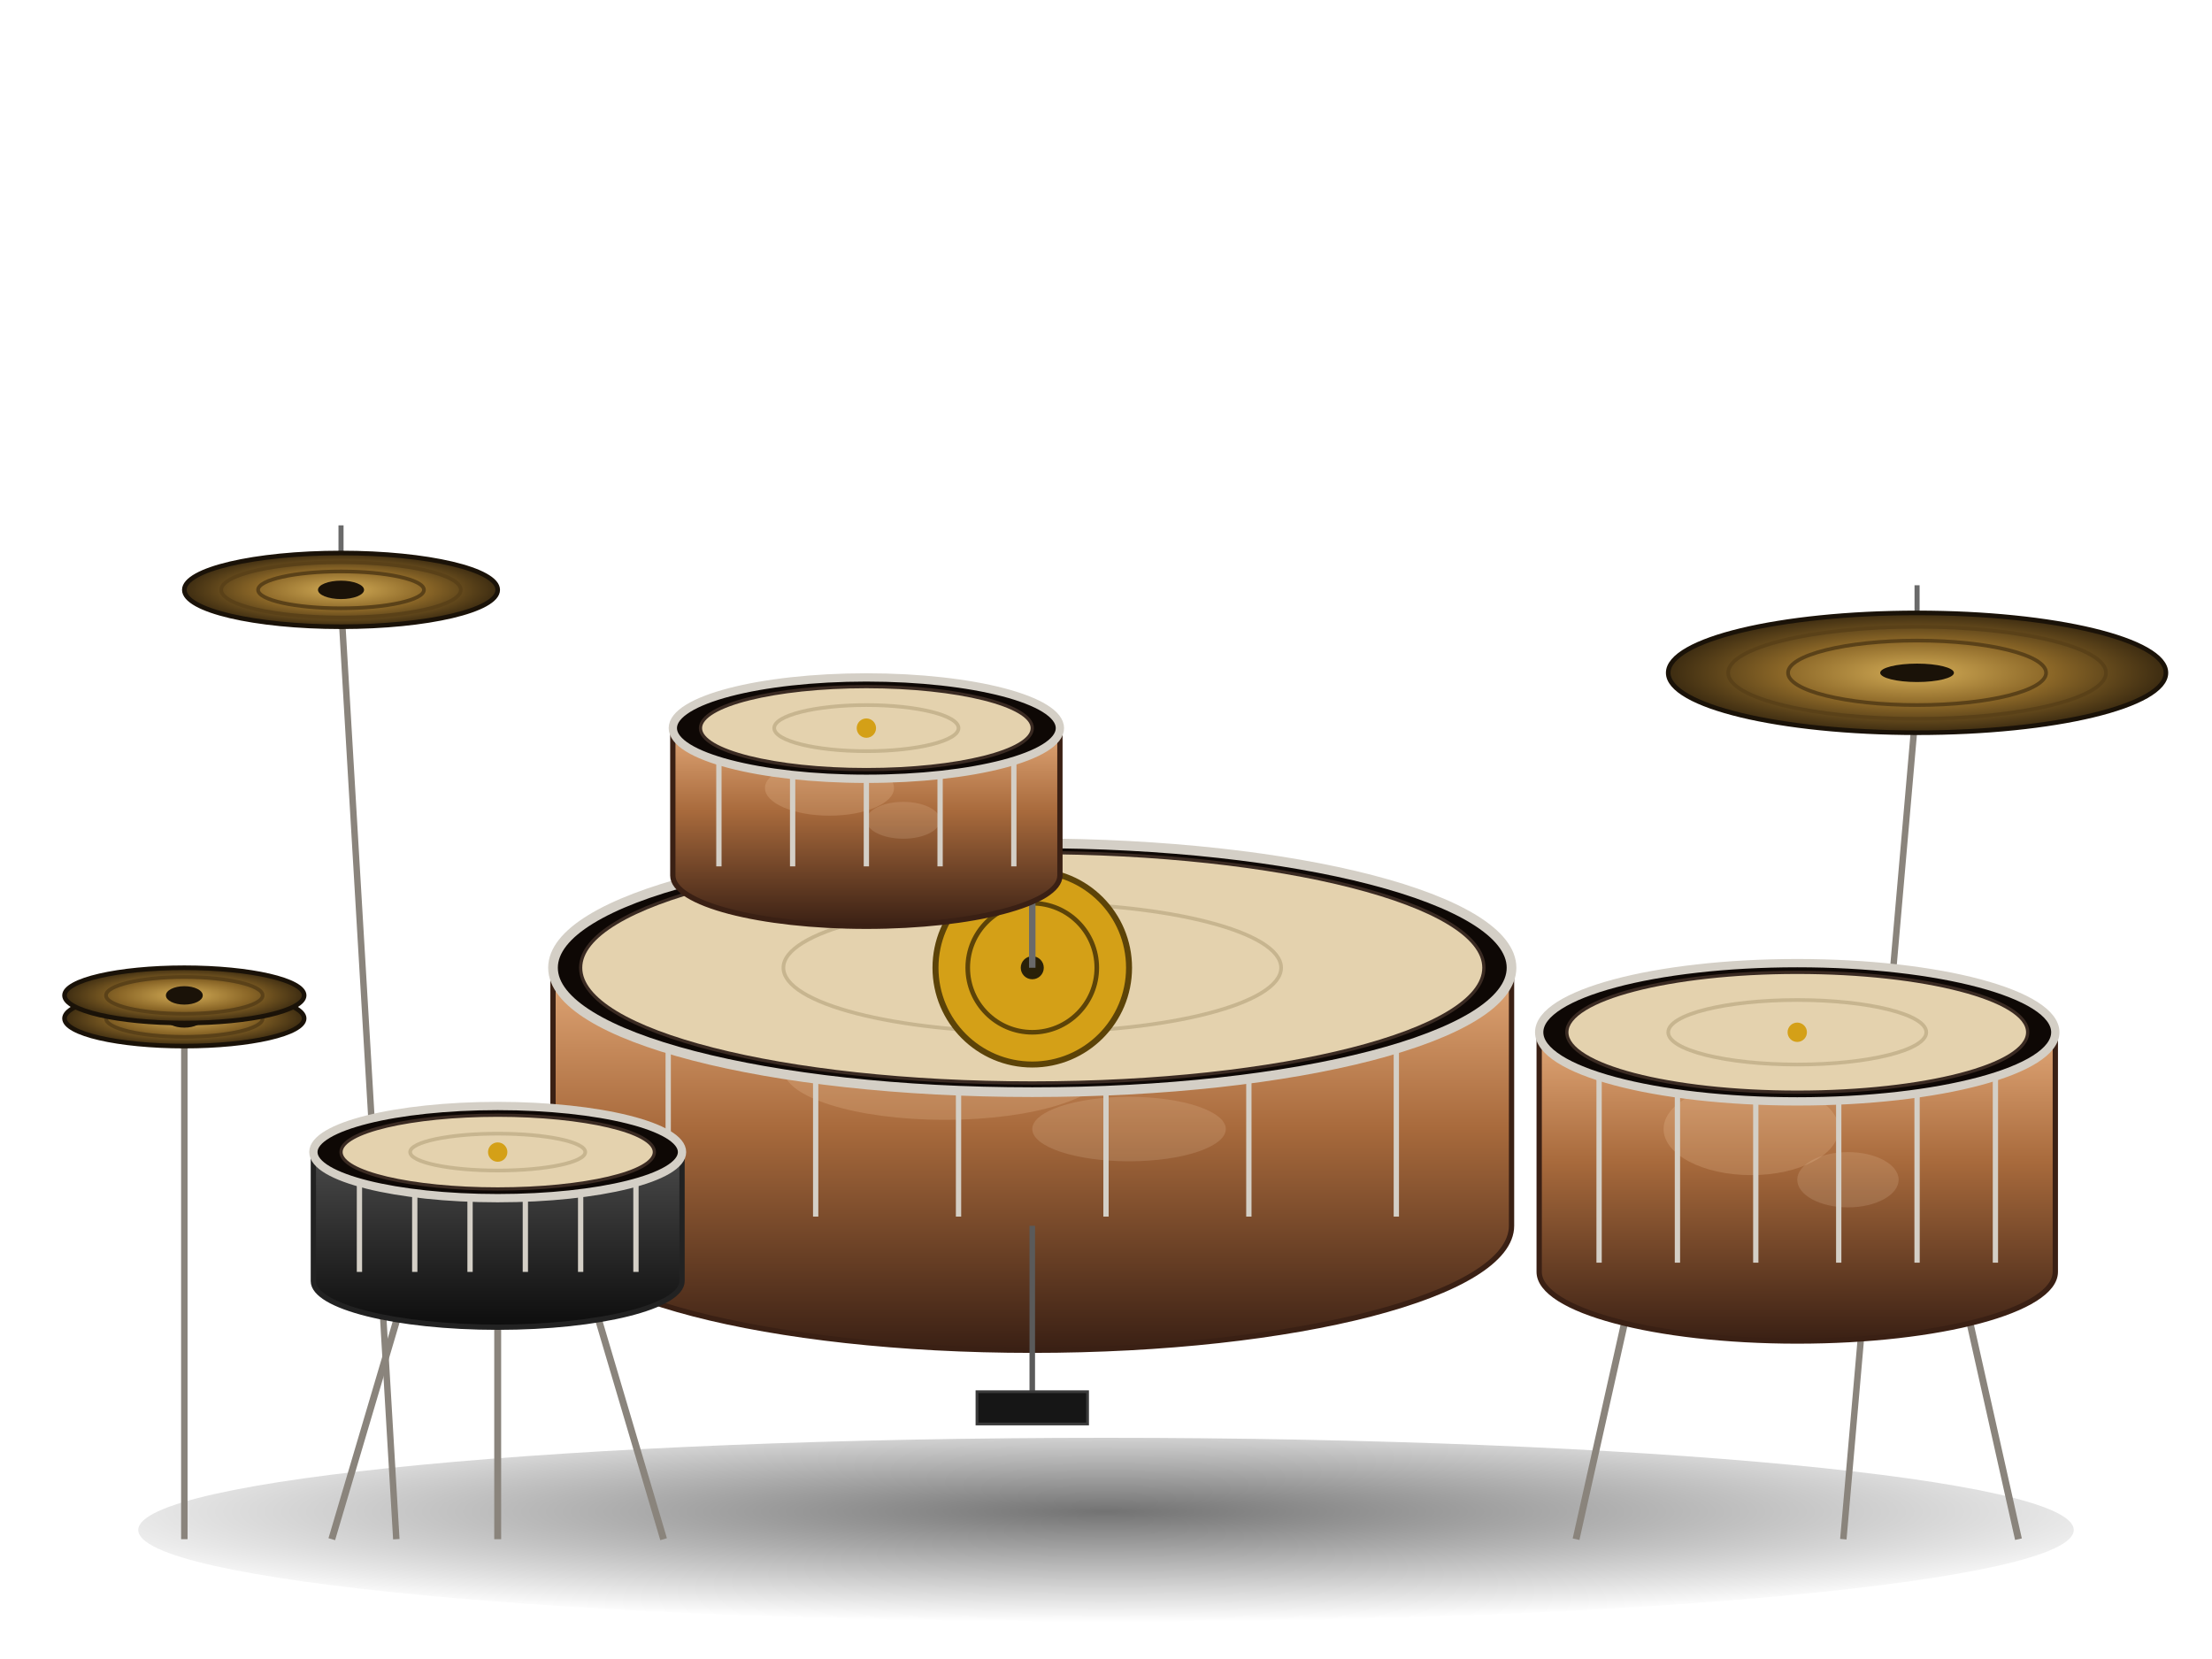
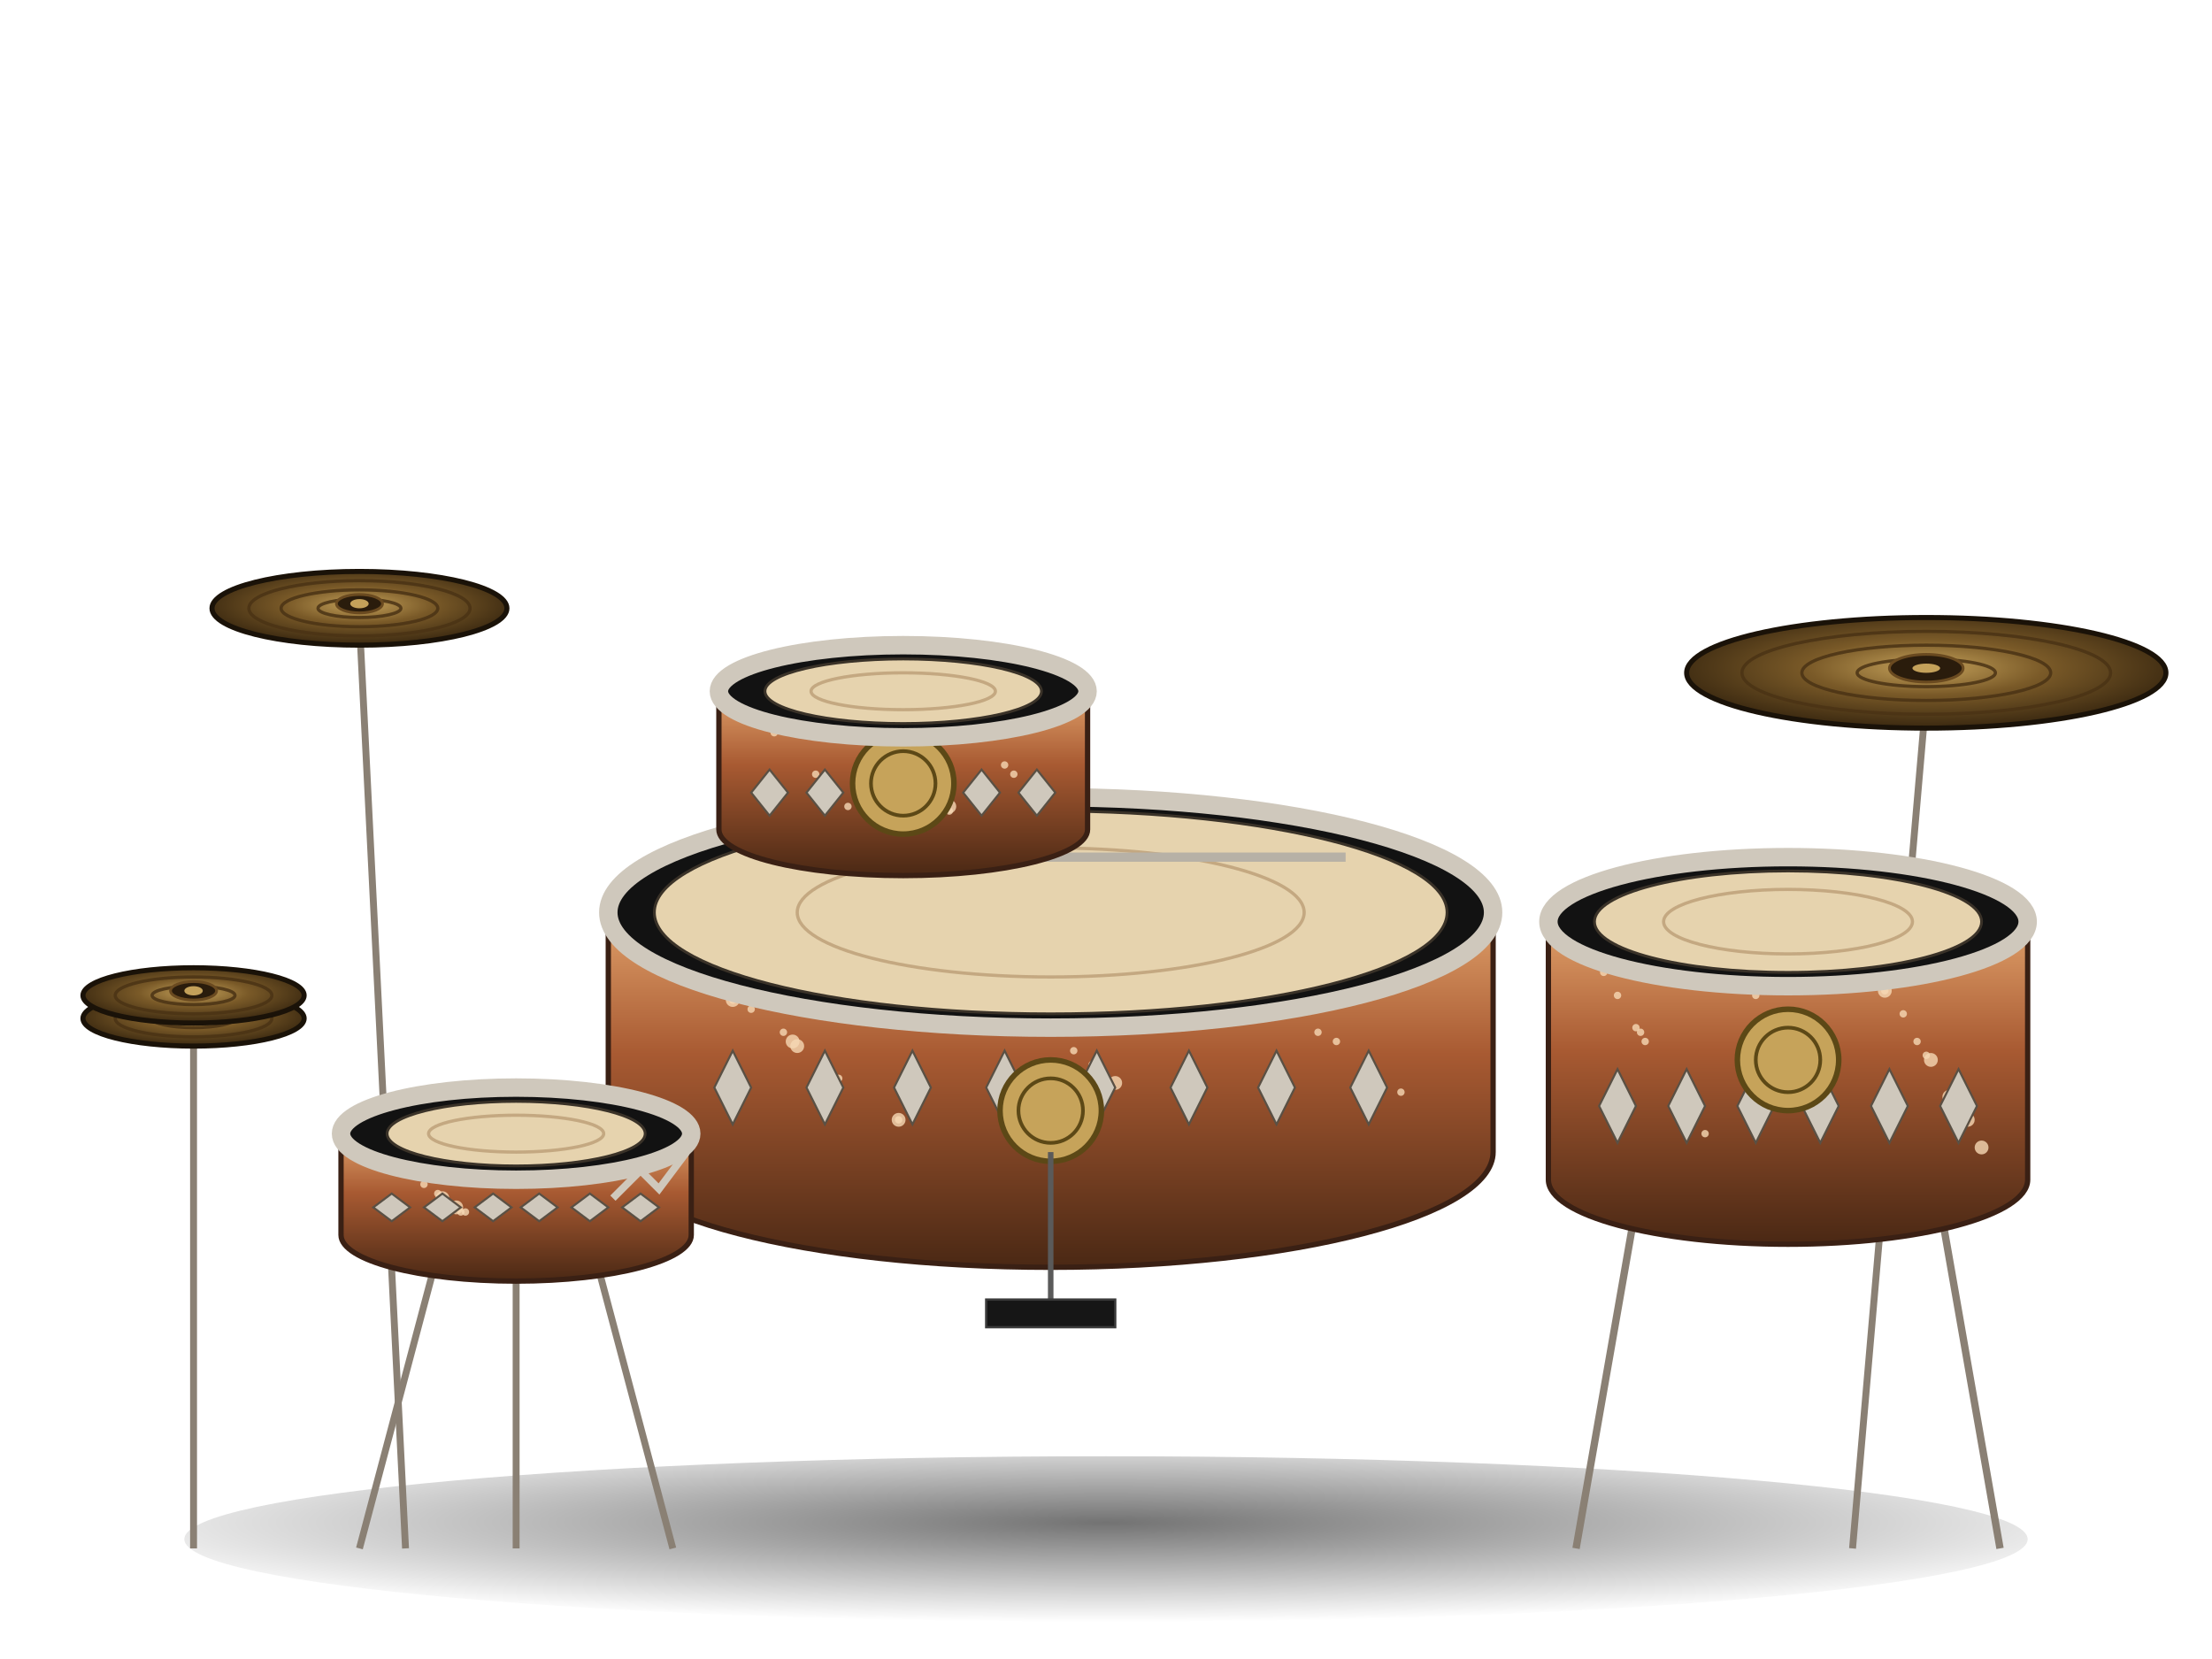
- <svg xmlns="http://www.w3.org/2000/svg" viewBox="0 0 480 360" fill="none" role="img" aria-label="Gretsch Round Badge drum kit, isometric view">
+ <svg xmlns="http://www.w3.org/2000/svg" viewBox="0 0 480 360" fill="none" role="img" aria-label="Late 1950s copper mist jazz drum kit, isometric view">
  <defs>
-     <radialGradient id="gr-cymbal" cx="0.5" cy="0.5" r="0.5">
-       <stop offset="0" stop-color="#d4ad57" />
-       <stop offset="0.55" stop-color="#8a6627" />
-       <stop offset="1" stop-color="#3d2c11" />
+     <radialGradient id="gr-cymbal" cx="0.5" cy="0.45" r="0.55">
+       <stop offset="0" stop-color="#c4a15a" />
+       <stop offset="0.45" stop-color="#7a5a28" />
+       <stop offset="1" stop-color="#3a2810" />
    </radialGradient>
    <radialGradient id="gr-floor" cx="0.5" cy="0.4" r="0.6">
      <stop offset="0" stop-color="#000" stop-opacity="0.55" />
      <stop offset="1" stop-color="#000" stop-opacity="0" />
    </radialGradient>
    <linearGradient id="gr-chrome" x1="0" y1="0" x2="0" y2="1">
-       <stop offset="0" stop-color="#4a4a4a" />
-       <stop offset="1" stop-color="#0d0d0d" />
+       <stop offset="0" stop-color="#e8eaec" />
+       <stop offset="0.45" stop-color="#8e949c" />
+       <stop offset="1" stop-color="#2a2e32" />
+     </linearGradient>
+     <linearGradient id="gr-brass" x1="0" y1="0" x2="0" y2="1">
+       <stop offset="0" stop-color="#f0d7a0" />
+       <stop offset="0.45" stop-color="#b8883c" />
+       <stop offset="1" stop-color="#5a3c18" />
    </linearGradient>
    <linearGradient id="gr-shell" x1="0" y1="0" x2="0" y2="1">
-       <stop offset="0" stop-color="#e2a878" />
-       <stop offset="0.42" stop-color="#a86a3c" />
-       <stop offset="1" stop-color="#3a2014" />
+       <stop offset="0" stop-color="#e0a06a" />
+       <stop offset="0.4" stop-color="#a85a32" />
+       <stop offset="1" stop-color="#4a2814" />
    </linearGradient>
  </defs>
-   <ellipse cx="240" cy="332" rx="210" ry="20" fill="url(#gr-floor)" />
-   <g>
-     <line x1="74" y1="131" x2="86" y2="334" stroke="#8a847c" stroke-width="1.4" />
-     <line x1="74" y1="131" x2="74" y2="114" stroke="#6a6a6a" stroke-width="1.1" />
-     <ellipse cx="74" cy="128" rx="34" ry="8" fill="url(#gr-cymbal)" stroke="#1a1208" stroke-width="1" />
-     <ellipse cx="74" cy="128" rx="26" ry="6" fill="none" stroke="#5a4118" stroke-width="0.8" />
-     <ellipse cx="74" cy="128" rx="18" ry="4" fill="none" stroke="#5a4118" stroke-width="0.8" />
-     <ellipse cx="74" cy="128" rx="5" ry="2" fill="#1a1208" />
-   </g>
-   <g>
-     <line x1="416" y1="151" x2="400" y2="334" stroke="#8a847c" stroke-width="1.4" />
-     <line x1="416" y1="151" x2="416" y2="127" stroke="#6a6a6a" stroke-width="1.1" />
-     <ellipse cx="416" cy="146" rx="54" ry="13" fill="url(#gr-cymbal)" stroke="#1a1208" stroke-width="1" />
-     <ellipse cx="416" cy="146" rx="41" ry="10" fill="none" stroke="#5a4118" stroke-width="0.8" />
-     <ellipse cx="416" cy="146" rx="28" ry="7" fill="none" stroke="#5a4118" stroke-width="0.8" />
-     <ellipse cx="416" cy="146" rx="8" ry="2" fill="#1a1208" />
-   </g>
-   <g>
-     <line x1="355" y1="276" x2="342" y2="334" stroke="#8a847c" stroke-width="1.5" />
-     <line x1="425" y1="276" x2="438" y2="334" stroke="#8a847c" stroke-width="1.5" />
-     <path d="M334 224 L334 276 A56 15 0 0 0 446 276 L446 224 Z" fill="url(#gr-shell)" stroke="#3a2014" stroke-width="1.15" />
+   <ellipse cx="240" cy="334" rx="200" ry="18" fill="url(#gr-floor)" />
+   <g>
+     <line x1="78" y1="135" x2="88" y2="336" stroke="#8a8074" stroke-width="1.5" />
+     <line x1="78" y1="124" x2="78" y2="134" stroke="#7a7a7a" stroke-width="1.2" />
+     <ellipse cx="78" cy="132" rx="32" ry="8" fill="url(#gr-cymbal)" stroke="#1a1208" stroke-width="1.1" />
+     <ellipse cx="78" cy="132" rx="24" ry="6" fill="none" stroke="#4a3214" stroke-width="0.7" opacity="0.85" />
+     <ellipse cx="78" cy="132" rx="17" ry="4" fill="none" stroke="#4a3214" stroke-width="0.7" opacity="0.85" />
+     <ellipse cx="78" cy="132" rx="9" ry="2" fill="none" stroke="#4a3214" stroke-width="0.7" opacity="0.85" />
+     <ellipse cx="78" cy="131" rx="5" ry="2" fill="#2a1c0c" stroke="#6a4a20" stroke-width="0.6" />
+     <ellipse cx="78" cy="131" rx="2" ry="1" fill="#c4a15a" />
+   </g>
+   <g>
+     <line x1="418" y1="151" x2="402" y2="336" stroke="#8a8074" stroke-width="1.5" />
+     <line x1="418" y1="134" x2="418" y2="150" stroke="#7a7a7a" stroke-width="1.2" />
+     <ellipse cx="418" cy="146" rx="52" ry="12" fill="url(#gr-cymbal)" stroke="#1a1208" stroke-width="1.1" />
+     <ellipse cx="418" cy="146" rx="40" ry="9" fill="none" stroke="#4a3214" stroke-width="0.7" opacity="0.85" />
+     <ellipse cx="418" cy="146" rx="27" ry="6" fill="none" stroke="#4a3214" stroke-width="0.7" opacity="0.85" />
+     <ellipse cx="418" cy="146" rx="15" ry="3" fill="none" stroke="#4a3214" stroke-width="0.7" opacity="0.85" />
+     <ellipse cx="418" cy="145" rx="8" ry="3" fill="#2a1c0c" stroke="#6a4a20" stroke-width="0.6" />
+     <ellipse cx="418" cy="145" rx="3" ry="1" fill="#c4a15a" />
+   </g>
+   <g>
+     <line x1="356" y1="256" x2="342" y2="336" stroke="#8a8074" stroke-width="1.6" />
+     <line x1="420" y1="256" x2="434" y2="336" stroke="#8a8074" stroke-width="1.6" />
+     <path d="M336 200 L336 256 A52 14 0 0 0 440 256 L440 200 Z" fill="url(#gr-shell)" stroke="#3a2014" stroke-width="1.15" />
    <clipPath id="gr-floor">
-       <path d="M334 224 L334 276 A56 15 0 0 0 446 276 L446 224 Z" />
+       <path d="M336 200 L336 256 A52 14 0 0 0 440 256 L440 200 Z" />
    </clipPath>
    <g clip-path="url(#gr-floor)">
-       <ellipse cx="380" cy="245" rx="19" ry="10" fill="#f2c9a0" opacity="0.22" />
-       <ellipse cx="401" cy="256" rx="11" ry="6" fill="#f8dcc0" opacity="0.16" />
-     </g>
-     <line x1="347" y1="226" x2="347" y2="274" stroke="#d4cfc6" stroke-width="1.15" />
-     <line x1="364" y1="226" x2="364" y2="274" stroke="#d4cfc6" stroke-width="1.15" />
-     <line x1="381" y1="226" x2="381" y2="274" stroke="#d4cfc6" stroke-width="1.15" />
-     <line x1="399" y1="226" x2="399" y2="274" stroke="#d4cfc6" stroke-width="1.15" />
-     <line x1="416" y1="226" x2="416" y2="274" stroke="#d4cfc6" stroke-width="1.15" />
-     <line x1="433" y1="226" x2="433" y2="274" stroke="#d4cfc6" stroke-width="1.15" />
-     <ellipse cx="390" cy="224" rx="56" ry="15" fill="#0e0805" stroke="#d4cfc6" stroke-width="1.8" />
-     <ellipse cx="390" cy="224" rx="50" ry="13" fill="#e4d2ae" stroke="#3a2a22" stroke-width="0.7" />
-     <ellipse cx="390" cy="224" rx="28" ry="7" fill="none" stroke="#c2b08a" stroke-width="0.8" opacity="0.85" />
-     <circle cx="390" cy="224" r="2.1" fill="#d4a017" />
-   </g>
-   <g>
-     <path d="M120 210 L120 266 A104 27 0 0 0 328 266 L328 210 Z" fill="url(#gr-shell)" stroke="#3a2014" stroke-width="1.15" />
+       <circle cx="419" cy="230" r="1.5" fill="#f6d8b4" opacity="0.8" />
+       <circle cx="357" cy="226" r="0.8" fill="#f6d8b4" opacity="0.8" />
+       <circle cx="348" cy="211" r="0.8" fill="#f6d8b4" opacity="0.8" />
+       <circle cx="423" cy="238" r="0.8" fill="#f6d8b4" opacity="0.8" />
+       <circle cx="430" cy="249" r="1.5" fill="#f6d8b4" opacity="0.8" />
+       <circle cx="351" cy="216" r="0.8" fill="#f6d8b4" opacity="0.8" />
+       <circle cx="356" cy="224" r="0.8" fill="#f6d8b4" opacity="0.8" />
+       <circle cx="348" cy="210" r="0.8" fill="#f6d8b4" opacity="0.8" />
+       <circle cx="409" cy="215" r="1.5" fill="#f6d8b4" opacity="0.8" />
+       <circle cx="413" cy="220" r="0.8" fill="#f6d8b4" opacity="0.8" />
+       <circle cx="381" cy="216" r="0.8" fill="#f6d8b4" opacity="0.8" />
+       <circle cx="409" cy="215" r="0.8" fill="#f6d8b4" opacity="0.8" />
+       <circle cx="405" cy="207" r="1.5" fill="#f6d8b4" opacity="0.8" />
+       <circle cx="379" cy="214" r="0.8" fill="#f6d8b4" opacity="0.8" />
+       <circle cx="389" cy="229" r="0.8" fill="#f6d8b4" opacity="0.8" />
+       <circle cx="416" cy="226" r="0.8" fill="#f6d8b4" opacity="0.8" />
+       <circle cx="427" cy="243" r="1.5" fill="#f6d8b4" opacity="0.8" />
+       <circle cx="388" cy="228" r="0.8" fill="#f6d8b4" opacity="0.8" />
+       <circle cx="418" cy="229" r="0.8" fill="#f6d8b4" opacity="0.8" />
+       <circle cx="370" cy="246" r="0.8" fill="#f6d8b4" opacity="0.8" />
+       <circle cx="423" cy="238" r="1.5" fill="#f6d8b4" opacity="0.8" />
+       <circle cx="355" cy="223" r="0.8" fill="#f6d8b4" opacity="0.8" />
+     </g>
+     <polygon points="351,232 355,240 351,248 347,240" fill="#cfc8bc" stroke="#5a5044" stroke-width="0.45" />
+     <polygon points="366,232 370,240 366,248 362,240" fill="#cfc8bc" stroke="#5a5044" stroke-width="0.45" />
+     <polygon points="381,232 385,240 381,248 377,240" fill="#cfc8bc" stroke="#5a5044" stroke-width="0.45" />
+     <polygon points="395,232 399,240 395,248 391,240" fill="#cfc8bc" stroke="#5a5044" stroke-width="0.45" />
+     <polygon points="410,232 414,240 410,248 406,240" fill="#cfc8bc" stroke="#5a5044" stroke-width="0.45" />
+     <polygon points="425,232 429,240 425,248 421,240" fill="#cfc8bc" stroke="#5a5044" stroke-width="0.45" />
+     <circle cx="388" cy="230" r="11" fill="#c6a35a" stroke="#5c4816" stroke-width="1.2" />
+     <circle cx="388" cy="230" r="7" fill="none" stroke="#5c4816" stroke-width="0.8" />
+     <ellipse cx="388" cy="200" rx="52" ry="14" fill="#121212" stroke="#cfc8bc" stroke-width="4" />
+     <ellipse cx="388" cy="200" rx="42" ry="11" fill="#e6d3ae" stroke="#3a3228" stroke-width="0.6" />
+     <ellipse cx="388" cy="200" rx="27" ry="7" fill="none" stroke="#b89a72" stroke-width="0.7" opacity="0.75" />
+   </g>
+   <g>
+     <path d="M132 198 L132 250 A96 25 0 0 0 324 250 L324 198 Z" fill="url(#gr-shell)" stroke="#3a2014" stroke-width="1.15" />
    <clipPath id="gr-bass">
-       <path d="M120 210 L120 266 A104 27 0 0 0 328 266 L328 210 Z" />
+       <path d="M132 198 L132 250 A96 25 0 0 0 324 250 L324 198 Z" />
    </clipPath>
    <g clip-path="url(#gr-bass)">
-       <ellipse cx="205" cy="232" rx="35" ry="11" fill="#f2c9a0" opacity="0.22" />
-       <ellipse cx="245" cy="245" rx="21" ry="7" fill="#f8dcc0" opacity="0.16" />
-     </g>
-     <line x1="145" y1="212" x2="145" y2="264" stroke="#d4cfc6" stroke-width="1.15" />
-     <line x1="177" y1="212" x2="177" y2="264" stroke="#d4cfc6" stroke-width="1.15" />
-     <line x1="208" y1="212" x2="208" y2="264" stroke="#d4cfc6" stroke-width="1.15" />
-     <line x1="240" y1="212" x2="240" y2="264" stroke="#d4cfc6" stroke-width="1.15" />
-     <line x1="271" y1="212" x2="271" y2="264" stroke="#d4cfc6" stroke-width="1.15" />
-     <line x1="303" y1="212" x2="303" y2="264" stroke="#d4cfc6" stroke-width="1.15" />
-     <ellipse cx="224" cy="210" rx="104" ry="27" fill="#0e0805" stroke="#d4cfc6" stroke-width="2.1" />
-     <ellipse cx="224" cy="210" rx="98" ry="25" fill="#e4d2ae" stroke="#3a2a22" stroke-width="0.7" />
-     <ellipse cx="224" cy="210" rx="54" ry="14" fill="none" stroke="#c2b08a" stroke-width="0.8" opacity="0.85" />
-     <circle cx="224" cy="210" r="21" fill="#d4a017" stroke="#5c4308" stroke-width="1.3" />
-     <circle cx="224" cy="210" r="14" fill="none" stroke="#5c4308" stroke-width="1" />
-     <circle cx="224" cy="210" r="2.5" fill="#2a2108" />
-     <line x1="224" y1="266" x2="224" y2="302" stroke="#5a5a5a" stroke-width="1.2" />
-     <rect x="212" y="302" width="24" height="7" fill="#161616" stroke="#3a3a3a" stroke-width="0.6" />
-   </g>
-   <line x1="224" y1="210" x2="224" y2="154" stroke="#6a6a6a" stroke-width="1.4" />
-   <line x1="224" y1="168" x2="196" y2="164" stroke="#8a847c" stroke-width="1.3" />
-   <g>
-     <path d="M146 158 L146 190 A42 11 0 0 0 230 190 L230 158 Z" fill="url(#gr-shell)" stroke="#3a2014" stroke-width="1.15" />
+       <circle cx="159" cy="217" r="1.5" fill="#f6d8b4" opacity="0.8" />
+       <circle cx="233" cy="228" r="0.8" fill="#f6d8b4" opacity="0.8" />
+       <circle cx="159" cy="217" r="0.8" fill="#f6d8b4" opacity="0.8" />
+       <circle cx="286" cy="224" r="0.8" fill="#f6d8b4" opacity="0.8" />
+       <circle cx="173" cy="227" r="1.5" fill="#f6d8b4" opacity="0.8" />
+       <circle cx="267" cy="209" r="0.8" fill="#f6d8b4" opacity="0.8" />
+       <circle cx="268" cy="210" r="0.8" fill="#f6d8b4" opacity="0.8" />
+       <circle cx="239" cy="232" r="0.8" fill="#f6d8b4" opacity="0.8" />
+       <circle cx="265" cy="208" r="1.5" fill="#f6d8b4" opacity="0.8" />
+       <circle cx="224" cy="221" r="0.8" fill="#f6d8b4" opacity="0.8" />
+       <circle cx="200" cy="203" r="0.8" fill="#f6d8b4" opacity="0.8" />
+       <circle cx="290" cy="226" r="0.8" fill="#f6d8b4" opacity="0.8" />
+       <circle cx="172" cy="226" r="1.5" fill="#f6d8b4" opacity="0.8" />
+       <circle cx="239" cy="232" r="0.8" fill="#f6d8b4" opacity="0.8" />
+       <circle cx="228" cy="224" r="0.8" fill="#f6d8b4" opacity="0.8" />
+       <circle cx="304" cy="237" r="0.8" fill="#f6d8b4" opacity="0.8" />
+       <circle cx="195" cy="243" r="1.5" fill="#f6d8b4" opacity="0.8" />
+       <circle cx="163" cy="219" r="0.8" fill="#f6d8b4" opacity="0.8" />
+       <circle cx="145" cy="206" r="0.8" fill="#f6d8b4" opacity="0.8" />
+       <circle cx="237" cy="231" r="0.8" fill="#f6d8b4" opacity="0.8" />
+       <circle cx="242" cy="235" r="1.5" fill="#f6d8b4" opacity="0.8" />
+       <circle cx="274" cy="214" r="0.8" fill="#f6d8b4" opacity="0.8" />
+       <circle cx="195" cy="243" r="0.8" fill="#f6d8b4" opacity="0.8" />
+       <circle cx="205" cy="207" r="0.8" fill="#f6d8b4" opacity="0.8" />
+       <circle cx="156" cy="214" r="1.5" fill="#f6d8b4" opacity="0.8" />
+       <circle cx="182" cy="234" r="0.8" fill="#f6d8b4" opacity="0.8" />
+       <circle cx="179" cy="231" r="0.8" fill="#f6d8b4" opacity="0.8" />
+       <circle cx="170" cy="224" r="0.8" fill="#f6d8b4" opacity="0.8" />
+     </g>
+     <polygon points="159,228 163,236 159,244 155,236" fill="#cfc8bc" stroke="#5a5044" stroke-width="0.45" />
+     <polygon points="179,228 183,236 179,244 175,236" fill="#cfc8bc" stroke="#5a5044" stroke-width="0.45" />
+     <polygon points="198,228 202,236 198,244 194,236" fill="#cfc8bc" stroke="#5a5044" stroke-width="0.45" />
+     <polygon points="218,228 222,236 218,244 214,236" fill="#cfc8bc" stroke="#5a5044" stroke-width="0.45" />
+     <polygon points="238,228 242,236 238,244 234,236" fill="#cfc8bc" stroke="#5a5044" stroke-width="0.45" />
+     <polygon points="258,228 262,236 258,244 254,236" fill="#cfc8bc" stroke="#5a5044" stroke-width="0.45" />
+     <polygon points="277,228 281,236 277,244 273,236" fill="#cfc8bc" stroke="#5a5044" stroke-width="0.45" />
+     <polygon points="297,228 301,236 297,244 293,236" fill="#cfc8bc" stroke="#5a5044" stroke-width="0.45" />
+     <circle cx="228" cy="241" r="11" fill="#c6a35a" stroke="#5c4816" stroke-width="1.2" />
+     <circle cx="228" cy="241" r="7" fill="none" stroke="#5c4816" stroke-width="0.8" />
+     <ellipse cx="228" cy="198" rx="96" ry="25" fill="#121212" stroke="#cfc8bc" stroke-width="4" />
+     <ellipse cx="228" cy="198" rx="86" ry="22" fill="#e6d3ae" stroke="#3a3228" stroke-width="0.6" />
+     <ellipse cx="228" cy="198" rx="55" ry="14" fill="none" stroke="#b89a72" stroke-width="0.7" opacity="0.75" />
+     <line x1="228" y1="250" x2="228" y2="282" stroke="#5a5a5a" stroke-width="1.2" />
+     <rect x="214" y="282" width="28" height="6" fill="#161616" stroke="#3a3a3a" stroke-width="0.5" />
+   </g>
+   <line x1="168" y1="186" x2="292" y2="186" stroke="#b7b1a6" stroke-width="2" />
+   <g>
+     <path d="M156 150 L156 180 A40 10 0 0 0 236 180 L236 150 Z" fill="url(#gr-shell)" stroke="#3a2014" stroke-width="1.15" />
    <clipPath id="gr-rack">
-       <path d="M146 158 L146 190 A42 11 0 0 0 230 190 L230 158 Z" />
+       <path d="M156 150 L156 180 A40 10 0 0 0 236 180 L236 150 Z" />
    </clipPath>
    <g clip-path="url(#gr-rack)">
-       <ellipse cx="180" cy="171" rx="14" ry="6" fill="#f2c9a0" opacity="0.22" />
-       <ellipse cx="196" cy="178" rx="8" ry="4" fill="#f8dcc0" opacity="0.16" />
-     </g>
-     <line x1="156" y1="160" x2="156" y2="188" stroke="#d4cfc6" stroke-width="1.15" />
-     <line x1="172" y1="160" x2="172" y2="188" stroke="#d4cfc6" stroke-width="1.15" />
-     <line x1="188" y1="160" x2="188" y2="188" stroke="#d4cfc6" stroke-width="1.15" />
-     <line x1="204" y1="160" x2="204" y2="188" stroke="#d4cfc6" stroke-width="1.15" />
-     <line x1="220" y1="160" x2="220" y2="188" stroke="#d4cfc6" stroke-width="1.15" />
-     <ellipse cx="188" cy="158" rx="42" ry="11" fill="#0e0805" stroke="#d4cfc6" stroke-width="1.8" />
-     <ellipse cx="188" cy="158" rx="36" ry="9" fill="#e4d2ae" stroke="#3a2a22" stroke-width="0.7" />
-     <ellipse cx="188" cy="158" rx="20" ry="5" fill="none" stroke="#c2b08a" stroke-width="0.8" opacity="0.85" />
-     <circle cx="188" cy="158" r="2.1" fill="#d4a017" />
-   </g>
-   <g>
-     <line x1="88" y1="280" x2="72" y2="334" stroke="#8a847c" stroke-width="1.5" />
-     <line x1="108" y1="282" x2="108" y2="334" stroke="#8a847c" stroke-width="1.5" />
-     <line x1="128" y1="280" x2="144" y2="334" stroke="#8a847c" stroke-width="1.5" />
-     <path d="M68 250 L68 278 A40 10 0 0 0 148 278 L148 250 Z" fill="url(#gr-chrome)" stroke="#222" stroke-width="1.15" />
+       <circle cx="204" cy="174" r="1.5" fill="#f6d8b4" opacity="0.8" />
+       <circle cx="184" cy="175" r="0.8" fill="#f6d8b4" opacity="0.8" />
+       <circle cx="181" cy="171" r="0.8" fill="#f6d8b4" opacity="0.8" />
+       <circle cx="210" cy="158" r="0.8" fill="#f6d8b4" opacity="0.8" />
+       <circle cx="203" cy="172" r="1.5" fill="#f6d8b4" opacity="0.8" />
+       <circle cx="168" cy="158" r="0.8" fill="#f6d8b4" opacity="0.8" />
+       <circle cx="220" cy="168" r="0.8" fill="#f6d8b4" opacity="0.8" />
+       <circle cx="206" cy="176" r="0.8" fill="#f6d8b4" opacity="0.8" />
+       <circle cx="206" cy="175" r="1.5" fill="#f6d8b4" opacity="0.8" />
+       <circle cx="218" cy="166" r="0.8" fill="#f6d8b4" opacity="0.8" />
+       <circle cx="177" cy="168" r="0.8" fill="#f6d8b4" opacity="0.8" />
+       <circle cx="168" cy="159" r="0.8" fill="#f6d8b4" opacity="0.8" />
+     </g>
+     <polygon points="167,167 171,172 167,177 163,172" fill="#cfc8bc" stroke="#5a5044" stroke-width="0.45" />
+     <polygon points="179,167 183,172 179,177 175,172" fill="#cfc8bc" stroke="#5a5044" stroke-width="0.45" />
+     <polygon points="190,167 194,172 190,177 186,172" fill="#cfc8bc" stroke="#5a5044" stroke-width="0.45" />
+     <polygon points="202,167 206,172 202,177 198,172" fill="#cfc8bc" stroke="#5a5044" stroke-width="0.45" />
+     <polygon points="213,167 217,172 213,177 209,172" fill="#cfc8bc" stroke="#5a5044" stroke-width="0.45" />
+     <polygon points="225,167 229,172 225,177 221,172" fill="#cfc8bc" stroke="#5a5044" stroke-width="0.45" />
+     <circle cx="196" cy="170" r="11" fill="#c6a35a" stroke="#5c4816" stroke-width="1.2" />
+     <circle cx="196" cy="170" r="7" fill="none" stroke="#5c4816" stroke-width="0.8" />
+     <ellipse cx="196" cy="150" rx="40" ry="10" fill="#121212" stroke="#cfc8bc" stroke-width="4" />
+     <ellipse cx="196" cy="150" rx="30" ry="7" fill="#e6d3ae" stroke="#3a3228" stroke-width="0.6" />
+     <ellipse cx="196" cy="150" rx="20" ry="4" fill="none" stroke="#b89a72" stroke-width="0.7" opacity="0.75" />
+   </g>
+   <g>
+     <line x1="95" y1="272" x2="78" y2="336" stroke="#8a8074" stroke-width="1.5" />
+     <line x1="112" y1="274" x2="112" y2="336" stroke="#8a8074" stroke-width="1.5" />
+     <line x1="129" y1="272" x2="146" y2="336" stroke="#8a8074" stroke-width="1.5" />
+     <path d="M74 246 L74 268 A38 10 0 0 0 150 268 L150 246 Z" fill="url(#gr-shell)" stroke="#3a2014" stroke-width="1.15" />
    <clipPath id="gr-snare">
-       <path d="M68 250 L68 278 A40 10 0 0 0 148 278 L148 250 Z" />
+       <path d="M74 246 L74 268 A38 10 0 0 0 150 268 L150 246 Z" />
    </clipPath>
    <g clip-path="url(#gr-snare)">
-       </g>
-     <line x1="78" y1="252" x2="78" y2="276" stroke="#d4cfc6" stroke-width="1.15" />
-     <line x1="90" y1="252" x2="90" y2="276" stroke="#d4cfc6" stroke-width="1.15" />
-     <line x1="102" y1="252" x2="102" y2="276" stroke="#d4cfc6" stroke-width="1.15" />
-     <line x1="114" y1="252" x2="114" y2="276" stroke="#d4cfc6" stroke-width="1.15" />
-     <line x1="126" y1="252" x2="126" y2="276" stroke="#d4cfc6" stroke-width="1.15" />
-     <line x1="138" y1="252" x2="138" y2="276" stroke="#d4cfc6" stroke-width="1.15" />
-     <ellipse cx="108" cy="250" rx="40" ry="10" fill="#0e0805" stroke="#d4cfc6" stroke-width="1.8" />
-     <ellipse cx="108" cy="250" rx="34" ry="8" fill="#e4d2ae" stroke="#3a2a22" stroke-width="0.7" />
-     <ellipse cx="108" cy="250" rx="19" ry="4" fill="none" stroke="#c2b08a" stroke-width="0.8" opacity="0.85" />
-     <circle cx="108" cy="250" r="2.1" fill="#d4a017" />
-   </g>
-   <g>
-     <line x1="40" y1="218" x2="40" y2="334" stroke="#8a847c" stroke-width="1.4" />
-     <ellipse cx="40" cy="221" rx="26" ry="6" fill="url(#gr-cymbal)" stroke="#1a1208" stroke-width="1" />
-     <ellipse cx="40" cy="221" rx="17" ry="4" fill="none" stroke="#5a4118" stroke-width="0.8" />
-     <ellipse cx="40" cy="221" rx="4" ry="2" fill="#1a1208" />
-     <ellipse cx="40" cy="216" rx="26" ry="6" fill="url(#gr-cymbal)" stroke="#1a1208" stroke-width="1" />
-     <ellipse cx="40" cy="216" rx="17" ry="4" fill="none" stroke="#5a4118" stroke-width="0.8" />
-     <ellipse cx="40" cy="216" rx="4" ry="2" fill="#1a1208" />
+       <circle cx="96" cy="260" r="1.5" fill="#f6d8b4" opacity="0.8" />
+       <circle cx="95" cy="259" r="0.8" fill="#f6d8b4" opacity="0.8" />
+       <circle cx="92" cy="257" r="0.8" fill="#f6d8b4" opacity="0.8" />
+       <circle cx="101" cy="263" r="0.8" fill="#f6d8b4" opacity="0.8" />
+       <circle cx="99" cy="262" r="1.5" fill="#f6d8b4" opacity="0.8" />
+       <circle cx="86" cy="253" r="0.8" fill="#f6d8b4" opacity="0.8" />
+       <circle cx="83" cy="250" r="0.8" fill="#f6d8b4" opacity="0.8" />
+       <circle cx="103" cy="251" r="0.8" fill="#f6d8b4" opacity="0.8" />
+       <circle cx="125" cy="252" r="1.5" fill="#f6d8b4" opacity="0.8" />
+       <circle cx="100" cy="263" r="0.8" fill="#f6d8b4" opacity="0.8" />
+     </g>
+     <polygon points="85,259 89,262 85,265 81,262" fill="#cfc8bc" stroke="#5a5044" stroke-width="0.45" />
+     <polygon points="96,259 100,262 96,265 92,262" fill="#cfc8bc" stroke="#5a5044" stroke-width="0.45" />
+     <polygon points="107,259 111,262 107,265 103,262" fill="#cfc8bc" stroke="#5a5044" stroke-width="0.45" />
+     <polygon points="117,259 121,262 117,265 113,262" fill="#cfc8bc" stroke="#5a5044" stroke-width="0.45" />
+     <polygon points="128,259 132,262 128,265 124,262" fill="#cfc8bc" stroke="#5a5044" stroke-width="0.45" />
+     <polygon points="139,259 143,262 139,265 135,262" fill="#cfc8bc" stroke="#5a5044" stroke-width="0.45" />
+     <ellipse cx="112" cy="246" rx="38" ry="10" fill="#121212" stroke="#cfc8bc" stroke-width="4" />
+     <ellipse cx="112" cy="246" rx="28" ry="7" fill="#e6d3ae" stroke="#3a3228" stroke-width="0.6" />
+     <ellipse cx="112" cy="246" rx="19" ry="4" fill="none" stroke="#b89a72" stroke-width="0.7" opacity="0.75" />
+     <polyline points="133,260 139,254 143,258 149,250" fill="none" stroke="#cfc8bc" stroke-width="1.6" />
+   </g>
+   <g>
+     <line x1="42" y1="218" x2="42" y2="336" stroke="#8a8074" stroke-width="1.5" />
+     <ellipse cx="42" cy="221" rx="24" ry="6" fill="url(#gr-cymbal)" stroke="#1a1208" stroke-width="1.1" />
+     <ellipse cx="42" cy="221" rx="17" ry="4" fill="none" stroke="#4a3214" stroke-width="0.7" opacity="0.85" />
+     <ellipse cx="42" cy="221" rx="9" ry="2" fill="none" stroke="#4a3214" stroke-width="0.7" opacity="0.85" />
+     <ellipse cx="42" cy="220" rx="5" ry="2" fill="#2a1c0c" stroke="#6a4a20" stroke-width="0.6" />
+     <ellipse cx="42" cy="220" rx="2" ry="1" fill="#c4a15a" />
+     <ellipse cx="42" cy="216" rx="24" ry="6" fill="url(#gr-cymbal)" stroke="#1a1208" stroke-width="1.1" />
+     <ellipse cx="42" cy="216" rx="17" ry="4" fill="none" stroke="#4a3214" stroke-width="0.7" opacity="0.85" />
+     <ellipse cx="42" cy="216" rx="9" ry="2" fill="none" stroke="#4a3214" stroke-width="0.7" opacity="0.85" />
+     <ellipse cx="42" cy="215" rx="5" ry="2" fill="#2a1c0c" stroke="#6a4a20" stroke-width="0.6" />
+     <ellipse cx="42" cy="215" rx="2" ry="1" fill="#c4a15a" />
  </g>
</svg>
